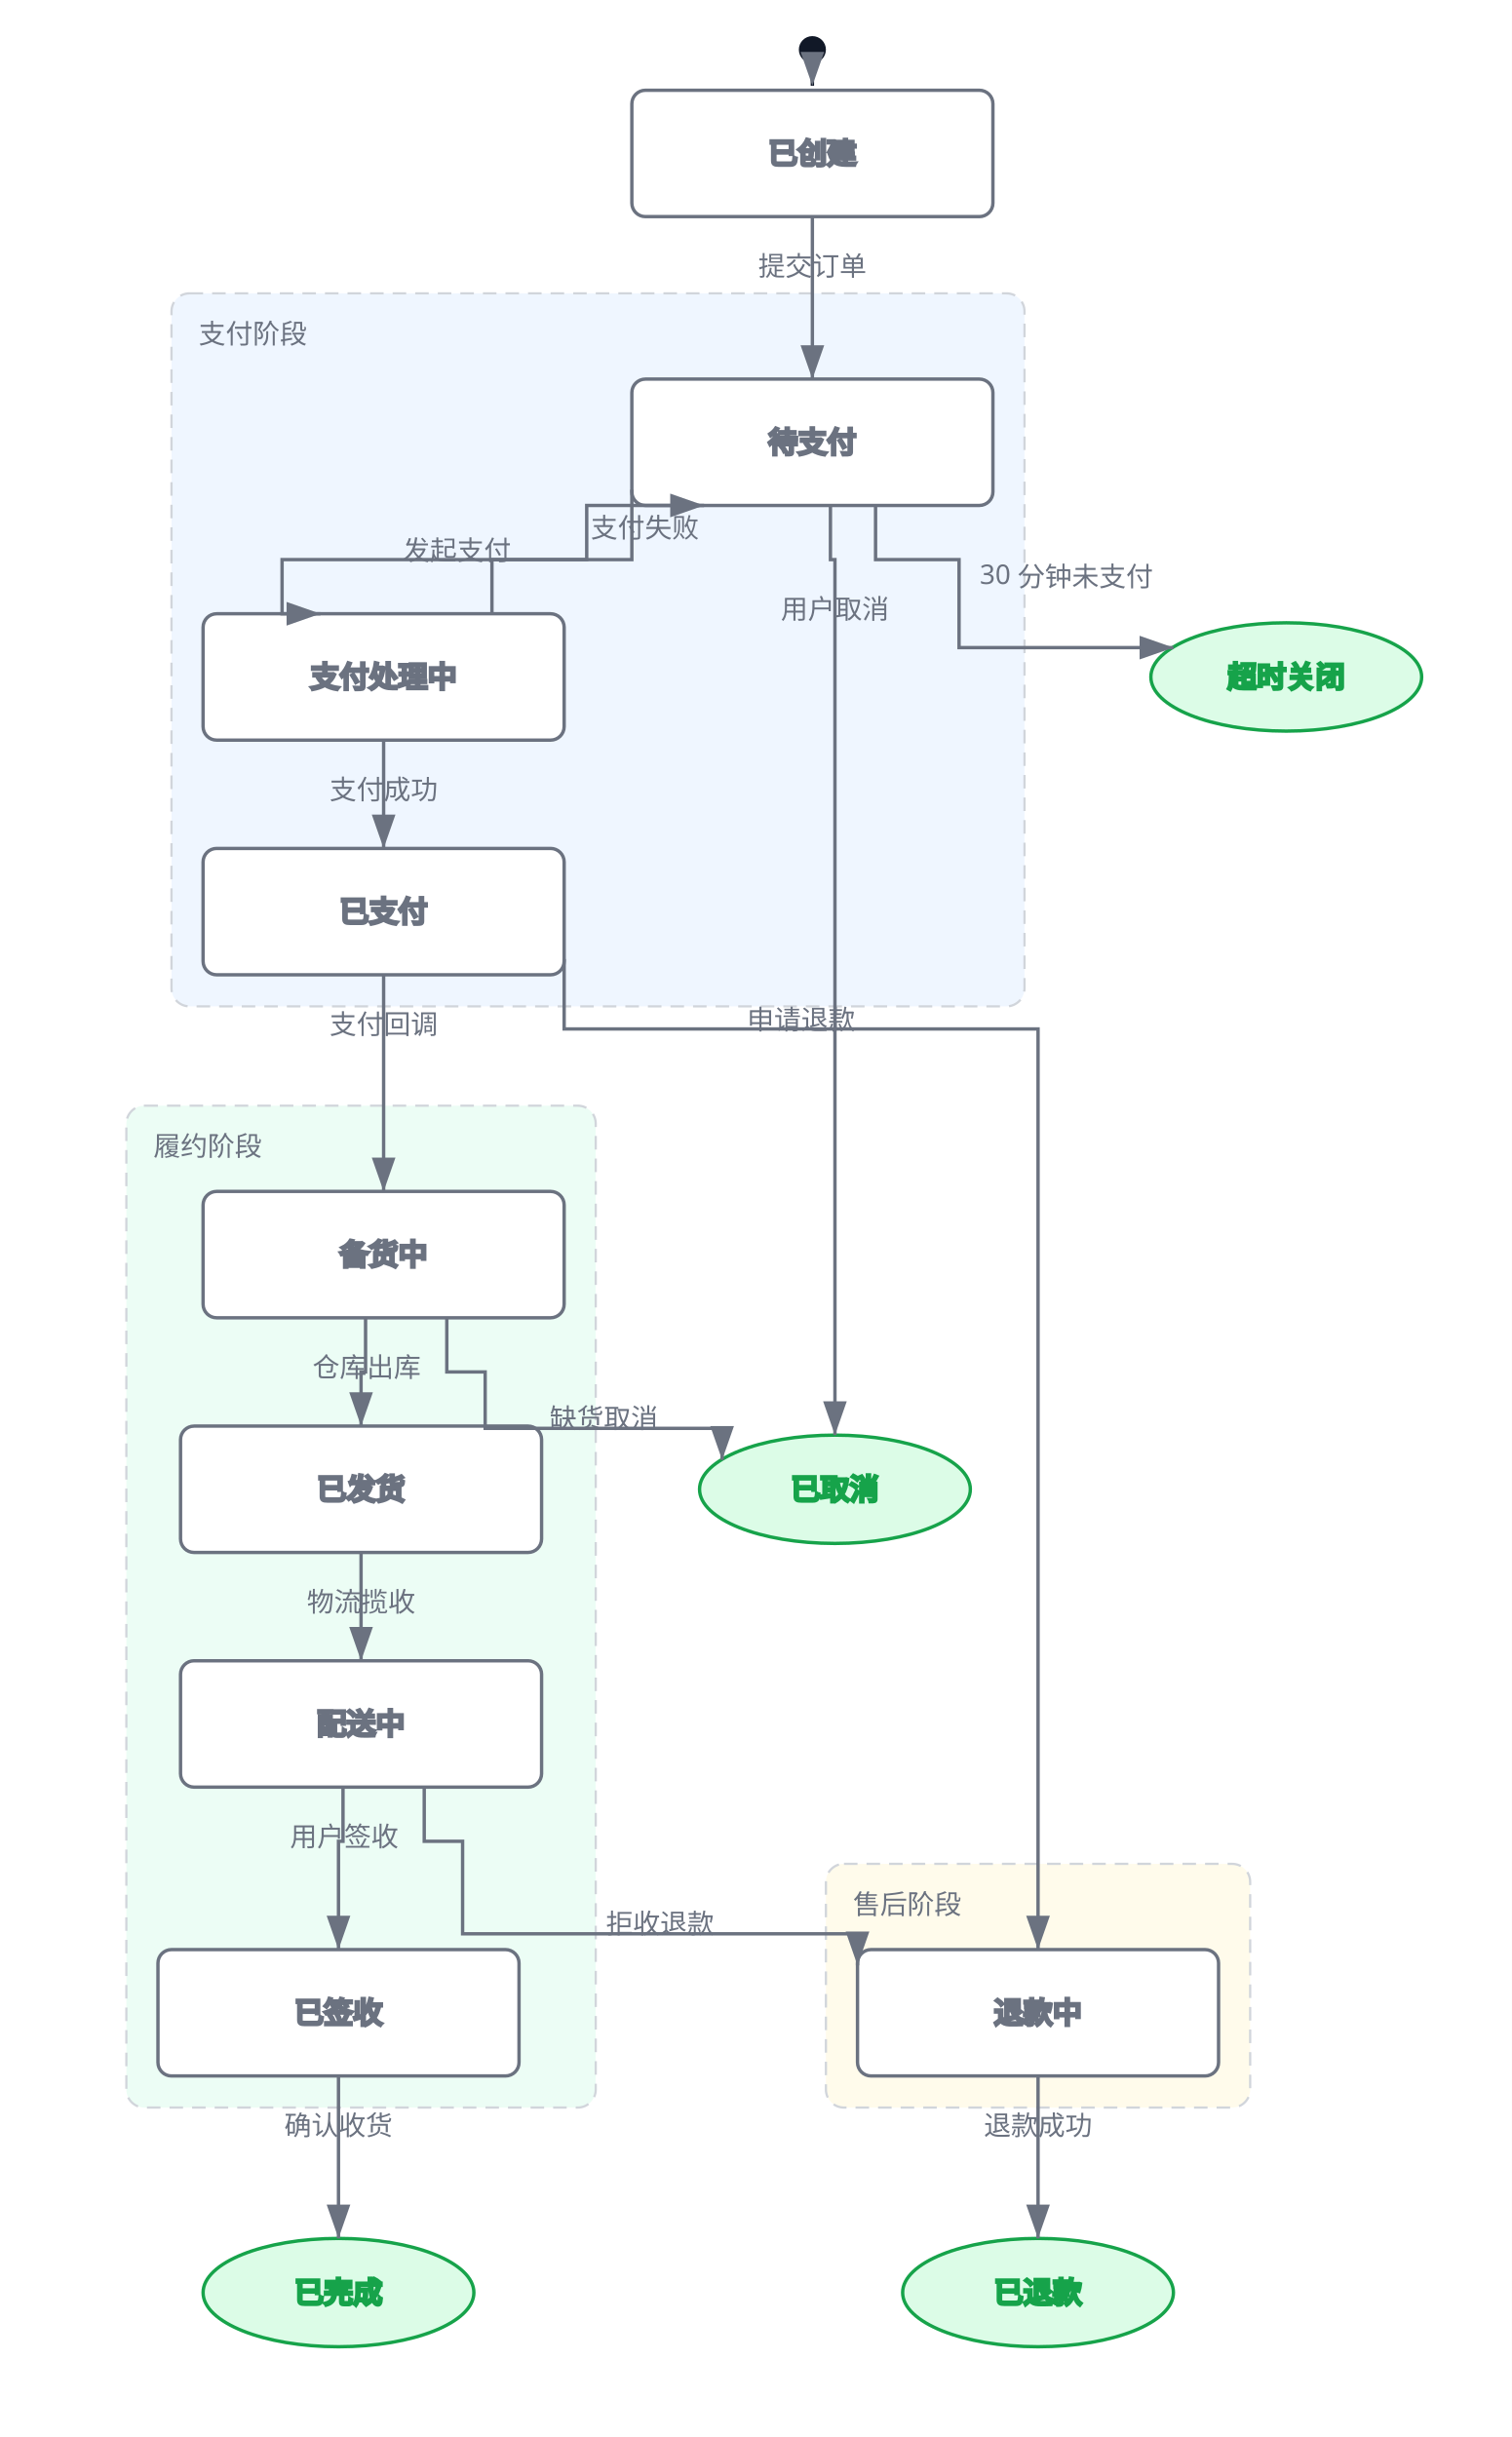
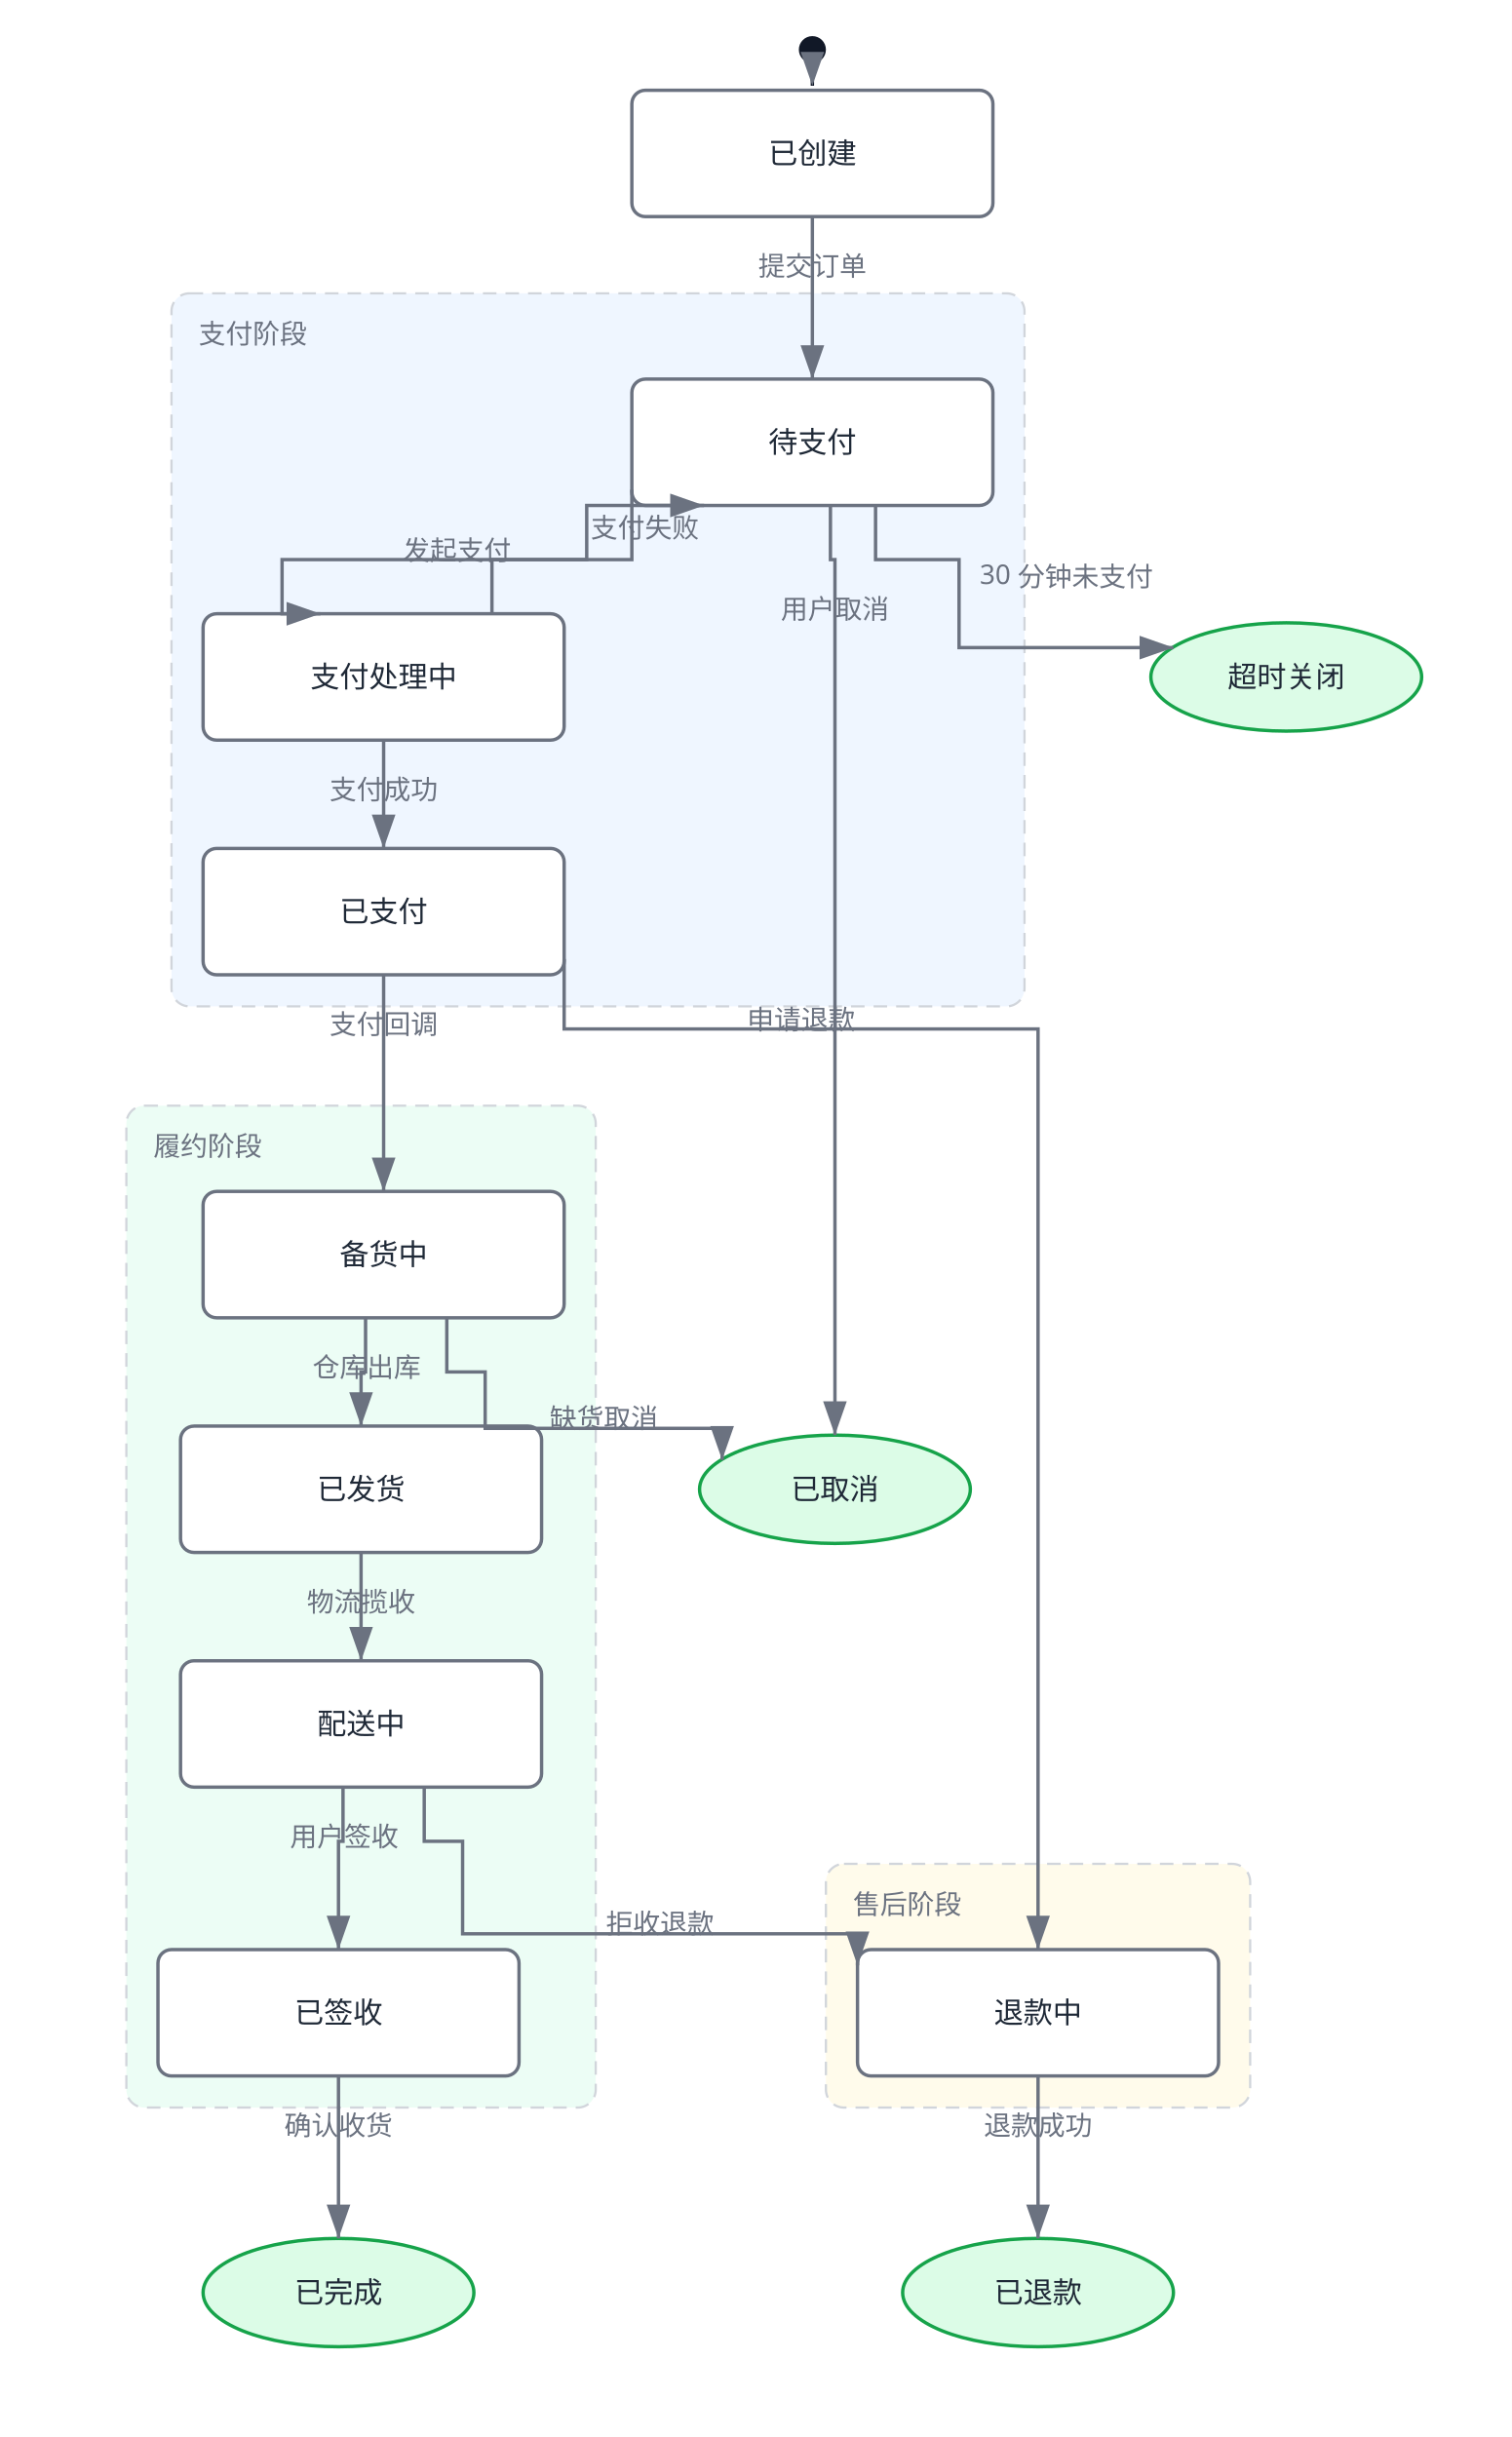
<svg xmlns="http://www.w3.org/2000/svg" width="670" height="1080" viewBox="0 0 670 1080">
  <defs>
    <marker id="arrowhead" markerWidth="10" markerHeight="7" refX="10" refY="3.5" orient="auto">
      <polygon points="0 0, 10 3.5, 0 7" fill="#6b7280" />
    </marker>
    <marker id="arrowhead-purple" markerWidth="10" markerHeight="7" refX="10" refY="3.5" orient="auto">
      <polygon points="0 0, 10 3.5, 0 7" fill="#7c3aed" />
    </marker>
  </defs>
  <style>.lgdl-anchors,.lgdl-edge-anchors{opacity:0;pointer-events:none;transition:opacity .12s ease}.lgdl-node:hover + .lgdl-anchors,.lgdl-class:hover + .lgdl-anchors,.lgdl-group:hover + .lgdl-anchors,.lgdl-lane:hover + .lgdl-anchors{opacity:1}.lgdl-edge:hover + .lgdl-edge-anchors,.lgdl-aggregate-edge:hover + .lgdl-edge-anchors{opacity:1}.lgdl-node.lgdl-hovered + .lgdl-anchors,.lgdl-class.lgdl-hovered + .lgdl-anchors,.lgdl-group.lgdl-hovered + .lgdl-anchors,.lgdl-lane.lgdl-hovered + .lgdl-anchors{opacity:1}.lgdl-edge.lgdl-hovered + .lgdl-edge-anchors,.lgdl-aggregate-edge.lgdl-hovered + .lgdl-edge-anchors{opacity:1}.lgdl-hovered{filter:drop-shadow(0 0 3px rgba(79,70,229,.65))}</style>
  <rect x="0" y="0" width="670" height="1080" fill="#ffffff" />
  <g class="lgdl-group" data-lgdl-loc="groups[0]">
    <rect x="76" y="130" width="378" height="316" rx="8" fill="#eff6ff" stroke="#d1d5db" stroke-dasharray="6 4" />
    <text x="88" y="148" font-family="'Segoe UI', 'PingFang SC', 'Microsoft YaHei', sans-serif" font-size="12" fill="#6b7280" text-anchor="start" dominant-baseline="middle">支付阶段</text>
  </g>
  <g class="lgdl-anchors">
    <circle cx="454.0" cy="288.0" r="3" fill="#64748b" />
    <circle cx="454.0" cy="338.6" r="3" fill="#64748b" />
    <circle cx="454.0" cy="397.1" r="3" fill="#64748b" />
    <circle cx="423.0" cy="446.0" r="3" fill="#64748b" />
    <circle cx="356.2" cy="446.0" r="3" fill="#64748b" />
    <circle cx="307.3" cy="446.0" r="3" fill="#64748b" />
    <circle cx="265.0" cy="446.0" r="3" fill="#64748b" />
    <circle cx="222.7" cy="446.0" r="3" fill="#64748b" />
    <circle cx="173.8" cy="446.0" r="3" fill="#64748b" />
    <circle cx="107.0" cy="446.0" r="3" fill="#64748b" />
    <circle cx="76.0" cy="397.1" r="3" fill="#64748b" />
    <circle cx="76.0" cy="338.6" r="3" fill="#64748b" />
    <circle cx="76.0" cy="288.0" r="3" fill="#64748b" />
    <circle cx="76.0" cy="237.4" r="3" fill="#64748b" />
    <circle cx="76.0" cy="178.9" r="3" fill="#64748b" />
    <circle cx="107.0" cy="130.0" r="3" fill="#64748b" />
    <circle cx="173.8" cy="130.0" r="3" fill="#64748b" />
    <circle cx="222.7" cy="130.0" r="3" fill="#64748b" />
    <circle cx="265.0" cy="130.0" r="3" fill="#64748b" />
    <circle cx="307.3" cy="130.0" r="3" fill="#64748b" />
    <circle cx="356.2" cy="130.0" r="3" fill="#64748b" />
    <circle cx="423.0" cy="130.0" r="3" fill="#64748b" />
    <circle cx="454.0" cy="178.9" r="3" fill="#64748b" />
    <circle cx="454.0" cy="237.4" r="3" fill="#64748b" />
  </g>
  <g class="lgdl-group" data-lgdl-loc="groups[1]">
    <rect x="56" y="490" width="208" height="444" rx="8" fill="#ecfdf5" stroke="#d1d5db" stroke-dasharray="6 4" />
    <text x="68" y="508" font-family="'Segoe UI', 'PingFang SC', 'Microsoft YaHei', sans-serif" font-size="12" fill="#6b7280" text-anchor="start" dominant-baseline="middle">履约阶段</text>
  </g>
  <g class="lgdl-anchors">
    <circle cx="264.0" cy="712.0" r="3" fill="#64748b" />
    <circle cx="264.0" cy="739.9" r="3" fill="#64748b" />
    <circle cx="264.0" cy="772.0" r="3" fill="#64748b" />
    <circle cx="264.0" cy="816.0" r="3" fill="#64748b" />
    <circle cx="264.0" cy="892.1" r="3" fill="#64748b" />
    <circle cx="219.5" cy="934.0" r="3" fill="#64748b" />
    <circle cx="160.0" cy="934.0" r="3" fill="#64748b" />
    <circle cx="100.5" cy="934.0" r="3" fill="#64748b" />
    <circle cx="56.0" cy="892.1" r="3" fill="#64748b" />
    <circle cx="56.0" cy="816.0" r="3" fill="#64748b" />
    <circle cx="56.0" cy="772.0" r="3" fill="#64748b" />
    <circle cx="56.0" cy="739.9" r="3" fill="#64748b" />
    <circle cx="56.0" cy="712.0" r="3" fill="#64748b" />
    <circle cx="56.0" cy="684.1" r="3" fill="#64748b" />
    <circle cx="56.0" cy="652.0" r="3" fill="#64748b" />
    <circle cx="56.0" cy="608.0" r="3" fill="#64748b" />
    <circle cx="56.0" cy="531.9" r="3" fill="#64748b" />
    <circle cx="100.5" cy="490.0" r="3" fill="#64748b" />
    <circle cx="160.0" cy="490.0" r="3" fill="#64748b" />
    <circle cx="219.5" cy="490.0" r="3" fill="#64748b" />
    <circle cx="264.0" cy="531.9" r="3" fill="#64748b" />
    <circle cx="264.0" cy="608.0" r="3" fill="#64748b" />
    <circle cx="264.0" cy="652.0" r="3" fill="#64748b" />
    <circle cx="264.0" cy="684.1" r="3" fill="#64748b" />
  </g>
  <g class="lgdl-group" data-lgdl-loc="groups[2]">
    <rect x="366" y="826" width="188" height="108" rx="8" fill="#fffbeb" stroke="#d1d5db" stroke-dasharray="6 4" />
    <text x="378" y="844" font-family="'Segoe UI', 'PingFang SC', 'Microsoft YaHei', sans-serif" font-size="12" fill="#6b7280" text-anchor="start" dominant-baseline="middle">售后阶段</text>
  </g>
  <g class="lgdl-anchors">
    <circle cx="554.0" cy="880.0" r="3" fill="#64748b" />
    <circle cx="554.0" cy="905.2" r="3" fill="#64748b" />
    <circle cx="550.8" cy="932.4" r="3" fill="#64748b" />
    <circle cx="514.0" cy="934.0" r="3" fill="#64748b" />
    <circle cx="491.2" cy="934.0" r="3" fill="#64748b" />
    <circle cx="474.5" cy="934.0" r="3" fill="#64748b" />
    <circle cx="460.0" cy="934.0" r="3" fill="#64748b" />
    <circle cx="445.5" cy="934.0" r="3" fill="#64748b" />
    <circle cx="428.8" cy="934.0" r="3" fill="#64748b" />
    <circle cx="406.0" cy="934.0" r="3" fill="#64748b" />
    <circle cx="369.2" cy="932.4" r="3" fill="#64748b" />
    <circle cx="366.0" cy="905.2" r="3" fill="#64748b" />
    <circle cx="366.0" cy="880.0" r="3" fill="#64748b" />
    <circle cx="366.0" cy="854.8" r="3" fill="#64748b" />
    <circle cx="369.2" cy="827.6" r="3" fill="#64748b" />
    <circle cx="406.0" cy="826.0" r="3" fill="#64748b" />
    <circle cx="428.8" cy="826.0" r="3" fill="#64748b" />
    <circle cx="445.5" cy="826.0" r="3" fill="#64748b" />
    <circle cx="460.0" cy="826.0" r="3" fill="#64748b" />
    <circle cx="474.5" cy="826.0" r="3" fill="#64748b" />
    <circle cx="491.2" cy="826.0" r="3" fill="#64748b" />
    <circle cx="514.0" cy="826.0" r="3" fill="#64748b" />
    <circle cx="550.8" cy="827.6" r="3" fill="#64748b" />
    <circle cx="554.0" cy="854.8" r="3" fill="#64748b" />
  </g>
  <g class="lgdl-initial" data-lgdl-loc="nodes[0]">
    <circle cx="360" cy="22" r="6" fill="#111827" />
    <line x1="360" y1="28" x2="360" y2="38" stroke="#111827" stroke-width="1.5" marker-end="url(#arrowhead)" />
  </g>
-   <g class="lgdl-node" data-lgdl-loc="nodes[0]" fill="#ffffff" stroke="#6b7280" stroke-width="1.5">
-     <rect x="280" y="40" width="160" height="56" rx="6" ry="6" />
+   <g class="lgdl-node" data-lgdl-loc="nodes[0]">
+     <rect x="280" y="40" width="160" height="56" rx="6" ry="6" fill="#ffffff" stroke="#6b7280" stroke-width="1.5" />
    <text x="360" y="68" font-family="'Segoe UI', 'PingFang SC', 'Microsoft YaHei', sans-serif" font-size="13" fill="#1f2937" text-anchor="middle" dominant-baseline="middle">已创建</text>
  </g>
  <g class="lgdl-anchors">
    <circle cx="440.0" cy="68.0" r="3" fill="#6b7280" />
    <circle cx="440.0" cy="89.4" r="3" fill="#6b7280" />
    <circle cx="408.5" cy="96.0" r="3" fill="#6b7280" />
    <circle cx="388.0" cy="96.0" r="3" fill="#6b7280" />
    <circle cx="376.2" cy="96.0" r="3" fill="#6b7280" />
    <circle cx="367.5" cy="96.0" r="3" fill="#6b7280" />
    <circle cx="360.0" cy="96.0" r="3" fill="#6b7280" />
    <circle cx="352.5" cy="96.0" r="3" fill="#6b7280" />
    <circle cx="343.8" cy="96.0" r="3" fill="#6b7280" />
    <circle cx="332.0" cy="96.0" r="3" fill="#6b7280" />
    <circle cx="311.5" cy="96.0" r="3" fill="#6b7280" />
    <circle cx="280.0" cy="89.4" r="3" fill="#6b7280" />
    <circle cx="280.0" cy="68.0" r="3" fill="#6b7280" />
    <circle cx="280.0" cy="46.6" r="3" fill="#6b7280" />
    <circle cx="311.5" cy="40.0" r="3" fill="#6b7280" />
    <circle cx="332.0" cy="40.0" r="3" fill="#6b7280" />
    <circle cx="343.8" cy="40.0" r="3" fill="#6b7280" />
    <circle cx="352.5" cy="40.0" r="3" fill="#6b7280" />
    <circle cx="360.0" cy="40.0" r="3" fill="#6b7280" />
    <circle cx="367.5" cy="40.0" r="3" fill="#6b7280" />
    <circle cx="376.2" cy="40.0" r="3" fill="#6b7280" />
    <circle cx="388.0" cy="40.0" r="3" fill="#6b7280" />
    <circle cx="408.5" cy="40.0" r="3" fill="#6b7280" />
    <circle cx="440.0" cy="46.6" r="3" fill="#6b7280" />
  </g>
-   <g class="lgdl-node" data-lgdl-loc="nodes[1]" fill="#ffffff" stroke="#6b7280" stroke-width="1.5">
-     <rect x="280" y="168" width="160" height="56" rx="6" ry="6" />
+   <g class="lgdl-node" data-lgdl-loc="nodes[1]">
+     <rect x="280" y="168" width="160" height="56" rx="6" ry="6" fill="#ffffff" stroke="#6b7280" stroke-width="1.5" />
    <text x="360" y="196" font-family="'Segoe UI', 'PingFang SC', 'Microsoft YaHei', sans-serif" font-size="13" fill="#1f2937" text-anchor="middle" dominant-baseline="middle">待支付</text>
  </g>
  <g class="lgdl-anchors">
    <circle cx="440.0" cy="196.0" r="3" fill="#6b7280" />
    <circle cx="440.0" cy="217.4" r="3" fill="#6b7280" />
    <circle cx="408.5" cy="224.0" r="3" fill="#6b7280" />
    <circle cx="388.0" cy="224.0" r="3" fill="#6b7280" />
    <circle cx="376.2" cy="224.0" r="3" fill="#6b7280" />
    <circle cx="367.5" cy="224.0" r="3" fill="#6b7280" />
    <circle cx="360.0" cy="224.0" r="3" fill="#6b7280" />
    <circle cx="352.5" cy="224.0" r="3" fill="#6b7280" />
    <circle cx="343.8" cy="224.0" r="3" fill="#6b7280" />
    <circle cx="332.0" cy="224.0" r="3" fill="#6b7280" />
    <circle cx="311.5" cy="224.0" r="3" fill="#6b7280" />
    <circle cx="280.0" cy="217.4" r="3" fill="#6b7280" />
    <circle cx="280.0" cy="196.0" r="3" fill="#6b7280" />
    <circle cx="280.0" cy="174.6" r="3" fill="#6b7280" />
    <circle cx="311.5" cy="168.0" r="3" fill="#6b7280" />
    <circle cx="332.0" cy="168.0" r="3" fill="#6b7280" />
    <circle cx="343.8" cy="168.0" r="3" fill="#6b7280" />
    <circle cx="352.5" cy="168.0" r="3" fill="#6b7280" />
    <circle cx="360.0" cy="168.0" r="3" fill="#6b7280" />
    <circle cx="367.5" cy="168.0" r="3" fill="#6b7280" />
    <circle cx="376.2" cy="168.0" r="3" fill="#6b7280" />
    <circle cx="388.0" cy="168.0" r="3" fill="#6b7280" />
    <circle cx="408.5" cy="168.0" r="3" fill="#6b7280" />
    <circle cx="440.0" cy="174.6" r="3" fill="#6b7280" />
  </g>
-   <g class="lgdl-node" data-lgdl-loc="nodes[2]" fill="#ffffff" stroke="#6b7280" stroke-width="1.5">
-     <rect x="90" y="272" width="160" height="56" rx="6" ry="6" />
+   <g class="lgdl-node" data-lgdl-loc="nodes[2]">
+     <rect x="90" y="272" width="160" height="56" rx="6" ry="6" fill="#ffffff" stroke="#6b7280" stroke-width="1.5" />
    <text x="170" y="300" font-family="'Segoe UI', 'PingFang SC', 'Microsoft YaHei', sans-serif" font-size="13" fill="#1f2937" text-anchor="middle" dominant-baseline="middle">支付处理中</text>
  </g>
  <g class="lgdl-anchors">
    <circle cx="250.0" cy="300.0" r="3" fill="#6b7280" />
    <circle cx="250.0" cy="321.4" r="3" fill="#6b7280" />
    <circle cx="218.5" cy="328.0" r="3" fill="#6b7280" />
    <circle cx="198.0" cy="328.0" r="3" fill="#6b7280" />
    <circle cx="186.2" cy="328.0" r="3" fill="#6b7280" />
    <circle cx="177.5" cy="328.0" r="3" fill="#6b7280" />
    <circle cx="170.0" cy="328.0" r="3" fill="#6b7280" />
    <circle cx="162.5" cy="328.0" r="3" fill="#6b7280" />
    <circle cx="153.8" cy="328.0" r="3" fill="#6b7280" />
    <circle cx="142.0" cy="328.0" r="3" fill="#6b7280" />
    <circle cx="121.5" cy="328.0" r="3" fill="#6b7280" />
    <circle cx="90.0" cy="321.4" r="3" fill="#6b7280" />
    <circle cx="90.0" cy="300.0" r="3" fill="#6b7280" />
    <circle cx="90.0" cy="278.6" r="3" fill="#6b7280" />
    <circle cx="121.5" cy="272.0" r="3" fill="#6b7280" />
    <circle cx="142.0" cy="272.0" r="3" fill="#6b7280" />
    <circle cx="153.8" cy="272.0" r="3" fill="#6b7280" />
    <circle cx="162.5" cy="272.0" r="3" fill="#6b7280" />
    <circle cx="170.0" cy="272.0" r="3" fill="#6b7280" />
    <circle cx="177.5" cy="272.0" r="3" fill="#6b7280" />
    <circle cx="186.2" cy="272.0" r="3" fill="#6b7280" />
    <circle cx="198.0" cy="272.0" r="3" fill="#6b7280" />
    <circle cx="218.5" cy="272.0" r="3" fill="#6b7280" />
    <circle cx="250.0" cy="278.6" r="3" fill="#6b7280" />
  </g>
-   <g class="lgdl-node" data-lgdl-loc="nodes[3]" fill="#ffffff" stroke="#6b7280" stroke-width="1.5">
-     <rect x="90" y="376" width="160" height="56" rx="6" ry="6" />
+   <g class="lgdl-node" data-lgdl-loc="nodes[3]">
+     <rect x="90" y="376" width="160" height="56" rx="6" ry="6" fill="#ffffff" stroke="#6b7280" stroke-width="1.5" />
    <text x="170" y="404" font-family="'Segoe UI', 'PingFang SC', 'Microsoft YaHei', sans-serif" font-size="13" fill="#1f2937" text-anchor="middle" dominant-baseline="middle">已支付</text>
  </g>
  <g class="lgdl-anchors">
    <circle cx="250.0" cy="404.0" r="3" fill="#6b7280" />
    <circle cx="250.0" cy="425.4" r="3" fill="#6b7280" />
    <circle cx="218.5" cy="432.0" r="3" fill="#6b7280" />
    <circle cx="198.0" cy="432.0" r="3" fill="#6b7280" />
    <circle cx="186.2" cy="432.0" r="3" fill="#6b7280" />
    <circle cx="177.5" cy="432.0" r="3" fill="#6b7280" />
    <circle cx="170.0" cy="432.0" r="3" fill="#6b7280" />
    <circle cx="162.5" cy="432.0" r="3" fill="#6b7280" />
    <circle cx="153.8" cy="432.0" r="3" fill="#6b7280" />
    <circle cx="142.0" cy="432.0" r="3" fill="#6b7280" />
    <circle cx="121.5" cy="432.0" r="3" fill="#6b7280" />
    <circle cx="90.0" cy="425.4" r="3" fill="#6b7280" />
    <circle cx="90.0" cy="404.0" r="3" fill="#6b7280" />
    <circle cx="90.0" cy="382.6" r="3" fill="#6b7280" />
    <circle cx="121.5" cy="376.0" r="3" fill="#6b7280" />
    <circle cx="142.0" cy="376.0" r="3" fill="#6b7280" />
    <circle cx="153.8" cy="376.0" r="3" fill="#6b7280" />
    <circle cx="162.5" cy="376.0" r="3" fill="#6b7280" />
    <circle cx="170.0" cy="376.0" r="3" fill="#6b7280" />
    <circle cx="177.5" cy="376.0" r="3" fill="#6b7280" />
    <circle cx="186.2" cy="376.0" r="3" fill="#6b7280" />
    <circle cx="198.0" cy="376.0" r="3" fill="#6b7280" />
    <circle cx="218.5" cy="376.0" r="3" fill="#6b7280" />
    <circle cx="250.0" cy="382.6" r="3" fill="#6b7280" />
  </g>
-   <g class="lgdl-node" data-lgdl-loc="nodes[4]" fill="#ffffff" stroke="#6b7280" stroke-width="1.5">
-     <rect x="90" y="528" width="160" height="56" rx="6" ry="6" />
+   <g class="lgdl-node" data-lgdl-loc="nodes[4]">
+     <rect x="90" y="528" width="160" height="56" rx="6" ry="6" fill="#ffffff" stroke="#6b7280" stroke-width="1.5" />
    <text x="170" y="556" font-family="'Segoe UI', 'PingFang SC', 'Microsoft YaHei', sans-serif" font-size="13" fill="#1f2937" text-anchor="middle" dominant-baseline="middle">备货中</text>
  </g>
  <g class="lgdl-anchors">
    <circle cx="250.0" cy="556.0" r="3" fill="#6b7280" />
    <circle cx="250.0" cy="577.4" r="3" fill="#6b7280" />
    <circle cx="218.5" cy="584.0" r="3" fill="#6b7280" />
    <circle cx="198.0" cy="584.0" r="3" fill="#6b7280" />
    <circle cx="186.2" cy="584.0" r="3" fill="#6b7280" />
    <circle cx="177.5" cy="584.0" r="3" fill="#6b7280" />
    <circle cx="170.0" cy="584.0" r="3" fill="#6b7280" />
    <circle cx="162.5" cy="584.0" r="3" fill="#6b7280" />
    <circle cx="153.8" cy="584.0" r="3" fill="#6b7280" />
    <circle cx="142.0" cy="584.0" r="3" fill="#6b7280" />
    <circle cx="121.5" cy="584.0" r="3" fill="#6b7280" />
    <circle cx="90.0" cy="577.4" r="3" fill="#6b7280" />
    <circle cx="90.0" cy="556.0" r="3" fill="#6b7280" />
    <circle cx="90.0" cy="534.6" r="3" fill="#6b7280" />
    <circle cx="121.5" cy="528.0" r="3" fill="#6b7280" />
    <circle cx="142.0" cy="528.0" r="3" fill="#6b7280" />
    <circle cx="153.8" cy="528.0" r="3" fill="#6b7280" />
    <circle cx="162.5" cy="528.0" r="3" fill="#6b7280" />
    <circle cx="170.0" cy="528.0" r="3" fill="#6b7280" />
    <circle cx="177.5" cy="528.0" r="3" fill="#6b7280" />
    <circle cx="186.2" cy="528.0" r="3" fill="#6b7280" />
    <circle cx="198.0" cy="528.0" r="3" fill="#6b7280" />
    <circle cx="218.5" cy="528.0" r="3" fill="#6b7280" />
    <circle cx="250.0" cy="534.6" r="3" fill="#6b7280" />
  </g>
-   <g class="lgdl-node" data-lgdl-loc="nodes[5]" fill="#ffffff" stroke="#6b7280" stroke-width="1.5">
-     <rect x="80" y="632" width="160" height="56" rx="6" ry="6" />
+   <g class="lgdl-node" data-lgdl-loc="nodes[5]">
+     <rect x="80" y="632" width="160" height="56" rx="6" ry="6" fill="#ffffff" stroke="#6b7280" stroke-width="1.5" />
    <text x="160" y="660" font-family="'Segoe UI', 'PingFang SC', 'Microsoft YaHei', sans-serif" font-size="13" fill="#1f2937" text-anchor="middle" dominant-baseline="middle">已发货</text>
  </g>
  <g class="lgdl-anchors">
    <circle cx="240.0" cy="660.0" r="3" fill="#6b7280" />
    <circle cx="240.0" cy="681.4" r="3" fill="#6b7280" />
    <circle cx="208.5" cy="688.0" r="3" fill="#6b7280" />
    <circle cx="188.0" cy="688.0" r="3" fill="#6b7280" />
    <circle cx="176.2" cy="688.0" r="3" fill="#6b7280" />
    <circle cx="167.5" cy="688.0" r="3" fill="#6b7280" />
    <circle cx="160.0" cy="688.0" r="3" fill="#6b7280" />
    <circle cx="152.5" cy="688.0" r="3" fill="#6b7280" />
    <circle cx="143.8" cy="688.0" r="3" fill="#6b7280" />
    <circle cx="132.0" cy="688.0" r="3" fill="#6b7280" />
    <circle cx="111.5" cy="688.0" r="3" fill="#6b7280" />
    <circle cx="80.0" cy="681.4" r="3" fill="#6b7280" />
    <circle cx="80.0" cy="660.0" r="3" fill="#6b7280" />
    <circle cx="80.0" cy="638.6" r="3" fill="#6b7280" />
    <circle cx="111.5" cy="632.0" r="3" fill="#6b7280" />
    <circle cx="132.0" cy="632.0" r="3" fill="#6b7280" />
    <circle cx="143.8" cy="632.0" r="3" fill="#6b7280" />
    <circle cx="152.5" cy="632.0" r="3" fill="#6b7280" />
    <circle cx="160.0" cy="632.0" r="3" fill="#6b7280" />
    <circle cx="167.5" cy="632.0" r="3" fill="#6b7280" />
    <circle cx="176.2" cy="632.0" r="3" fill="#6b7280" />
    <circle cx="188.0" cy="632.0" r="3" fill="#6b7280" />
    <circle cx="208.5" cy="632.0" r="3" fill="#6b7280" />
    <circle cx="240.0" cy="638.6" r="3" fill="#6b7280" />
  </g>
-   <g class="lgdl-node" data-lgdl-loc="nodes[6]" fill="#ffffff" stroke="#6b7280" stroke-width="1.5">
-     <rect x="80" y="736" width="160" height="56" rx="6" ry="6" />
+   <g class="lgdl-node" data-lgdl-loc="nodes[6]">
+     <rect x="80" y="736" width="160" height="56" rx="6" ry="6" fill="#ffffff" stroke="#6b7280" stroke-width="1.5" />
    <text x="160" y="764" font-family="'Segoe UI', 'PingFang SC', 'Microsoft YaHei', sans-serif" font-size="13" fill="#1f2937" text-anchor="middle" dominant-baseline="middle">配送中</text>
  </g>
  <g class="lgdl-anchors">
    <circle cx="240.0" cy="764.0" r="3" fill="#6b7280" />
    <circle cx="240.0" cy="785.4" r="3" fill="#6b7280" />
    <circle cx="208.5" cy="792.0" r="3" fill="#6b7280" />
    <circle cx="188.0" cy="792.0" r="3" fill="#6b7280" />
    <circle cx="176.2" cy="792.0" r="3" fill="#6b7280" />
    <circle cx="167.5" cy="792.0" r="3" fill="#6b7280" />
    <circle cx="160.0" cy="792.0" r="3" fill="#6b7280" />
    <circle cx="152.5" cy="792.0" r="3" fill="#6b7280" />
    <circle cx="143.8" cy="792.0" r="3" fill="#6b7280" />
    <circle cx="132.0" cy="792.0" r="3" fill="#6b7280" />
    <circle cx="111.5" cy="792.0" r="3" fill="#6b7280" />
    <circle cx="80.0" cy="785.4" r="3" fill="#6b7280" />
    <circle cx="80.0" cy="764.0" r="3" fill="#6b7280" />
    <circle cx="80.0" cy="742.6" r="3" fill="#6b7280" />
    <circle cx="111.5" cy="736.0" r="3" fill="#6b7280" />
    <circle cx="132.0" cy="736.0" r="3" fill="#6b7280" />
    <circle cx="143.8" cy="736.0" r="3" fill="#6b7280" />
    <circle cx="152.5" cy="736.0" r="3" fill="#6b7280" />
    <circle cx="160.0" cy="736.0" r="3" fill="#6b7280" />
    <circle cx="167.5" cy="736.0" r="3" fill="#6b7280" />
    <circle cx="176.2" cy="736.0" r="3" fill="#6b7280" />
    <circle cx="188.0" cy="736.0" r="3" fill="#6b7280" />
    <circle cx="208.5" cy="736.0" r="3" fill="#6b7280" />
    <circle cx="240.0" cy="742.6" r="3" fill="#6b7280" />
  </g>
-   <g class="lgdl-node" data-lgdl-loc="nodes[7]" fill="#ffffff" stroke="#6b7280" stroke-width="1.5">
-     <rect x="70" y="864" width="160" height="56" rx="6" ry="6" />
+   <g class="lgdl-node" data-lgdl-loc="nodes[7]">
+     <rect x="70" y="864" width="160" height="56" rx="6" ry="6" fill="#ffffff" stroke="#6b7280" stroke-width="1.5" />
    <text x="150" y="892" font-family="'Segoe UI', 'PingFang SC', 'Microsoft YaHei', sans-serif" font-size="13" fill="#1f2937" text-anchor="middle" dominant-baseline="middle">已签收</text>
  </g>
  <g class="lgdl-anchors">
    <circle cx="230.0" cy="892.0" r="3" fill="#6b7280" />
    <circle cx="230.0" cy="913.4" r="3" fill="#6b7280" />
    <circle cx="198.5" cy="920.0" r="3" fill="#6b7280" />
    <circle cx="178.0" cy="920.0" r="3" fill="#6b7280" />
    <circle cx="166.2" cy="920.0" r="3" fill="#6b7280" />
    <circle cx="157.5" cy="920.0" r="3" fill="#6b7280" />
    <circle cx="150.0" cy="920.0" r="3" fill="#6b7280" />
    <circle cx="142.5" cy="920.0" r="3" fill="#6b7280" />
    <circle cx="133.8" cy="920.0" r="3" fill="#6b7280" />
    <circle cx="122.0" cy="920.0" r="3" fill="#6b7280" />
    <circle cx="101.5" cy="920.0" r="3" fill="#6b7280" />
    <circle cx="70.0" cy="913.4" r="3" fill="#6b7280" />
    <circle cx="70.0" cy="892.0" r="3" fill="#6b7280" />
    <circle cx="70.0" cy="870.6" r="3" fill="#6b7280" />
    <circle cx="101.5" cy="864.0" r="3" fill="#6b7280" />
    <circle cx="122.0" cy="864.0" r="3" fill="#6b7280" />
    <circle cx="133.8" cy="864.0" r="3" fill="#6b7280" />
    <circle cx="142.5" cy="864.0" r="3" fill="#6b7280" />
    <circle cx="150.0" cy="864.0" r="3" fill="#6b7280" />
    <circle cx="157.5" cy="864.0" r="3" fill="#6b7280" />
    <circle cx="166.2" cy="864.0" r="3" fill="#6b7280" />
    <circle cx="178.0" cy="864.0" r="3" fill="#6b7280" />
    <circle cx="198.5" cy="864.0" r="3" fill="#6b7280" />
    <circle cx="230.0" cy="870.6" r="3" fill="#6b7280" />
  </g>
-   <g class="lgdl-node" data-lgdl-loc="nodes[8]" fill="#dcfce7" stroke="#16a34a" stroke-width="1.5">
-     <rect x="90" y="992" width="120" height="48" rx="60" ry="60" />
+   <g class="lgdl-node" data-lgdl-loc="nodes[8]">
+     <rect x="90" y="992" width="120" height="48" rx="60" ry="60" fill="#dcfce7" stroke="#16a34a" stroke-width="1.5" />
    <text x="150" y="1016" font-family="'Segoe UI', 'PingFang SC', 'Microsoft YaHei', sans-serif" font-size="13" fill="#1f2937" text-anchor="middle" dominant-baseline="middle">已完成</text>
  </g>
  <g class="lgdl-anchors">
    <circle cx="210.0" cy="1016.0" r="3" fill="#16a34a" />
    <circle cx="199.8" cy="1029.4" r="3" fill="#16a34a" />
    <circle cx="184.2" cy="1035.7" r="3" fill="#16a34a" />
    <circle cx="172.3" cy="1038.3" r="3" fill="#16a34a" />
    <circle cx="163.5" cy="1039.4" r="3" fill="#16a34a" />
    <circle cx="156.4" cy="1039.9" r="3" fill="#16a34a" />
    <circle cx="150.0" cy="1040.0" r="3" fill="#16a34a" />
    <circle cx="143.6" cy="1039.9" r="3" fill="#16a34a" />
    <circle cx="136.5" cy="1039.4" r="3" fill="#16a34a" />
    <circle cx="127.7" cy="1038.3" r="3" fill="#16a34a" />
    <circle cx="115.8" cy="1035.7" r="3" fill="#16a34a" />
    <circle cx="100.2" cy="1029.4" r="3" fill="#16a34a" />
    <circle cx="90.0" cy="1016.0" r="3" fill="#16a34a" />
    <circle cx="100.2" cy="1002.6" r="3" fill="#16a34a" />
    <circle cx="115.8" cy="996.3" r="3" fill="#16a34a" />
    <circle cx="127.7" cy="993.7" r="3" fill="#16a34a" />
    <circle cx="136.5" cy="992.6" r="3" fill="#16a34a" />
    <circle cx="143.6" cy="992.1" r="3" fill="#16a34a" />
    <circle cx="150.0" cy="992.0" r="3" fill="#16a34a" />
    <circle cx="156.4" cy="992.1" r="3" fill="#16a34a" />
    <circle cx="163.5" cy="992.6" r="3" fill="#16a34a" />
    <circle cx="172.3" cy="993.7" r="3" fill="#16a34a" />
    <circle cx="184.2" cy="996.3" r="3" fill="#16a34a" />
    <circle cx="199.8" cy="1002.6" r="3" fill="#16a34a" />
  </g>
-   <g class="lgdl-node" data-lgdl-loc="nodes[9]" fill="#dcfce7" stroke="#16a34a" stroke-width="1.5">
-     <rect x="510" y="276" width="120" height="48" rx="60" ry="60" />
+   <g class="lgdl-node" data-lgdl-loc="nodes[9]">
+     <rect x="510" y="276" width="120" height="48" rx="60" ry="60" fill="#dcfce7" stroke="#16a34a" stroke-width="1.5" />
    <text x="570" y="300" font-family="'Segoe UI', 'PingFang SC', 'Microsoft YaHei', sans-serif" font-size="13" fill="#1f2937" text-anchor="middle" dominant-baseline="middle">超时关闭</text>
  </g>
  <g class="lgdl-anchors">
    <circle cx="630.0" cy="300.0" r="3" fill="#16a34a" />
    <circle cx="619.8" cy="313.4" r="3" fill="#16a34a" />
    <circle cx="604.2" cy="319.7" r="3" fill="#16a34a" />
    <circle cx="592.3" cy="322.3" r="3" fill="#16a34a" />
    <circle cx="583.5" cy="323.4" r="3" fill="#16a34a" />
    <circle cx="576.4" cy="323.9" r="3" fill="#16a34a" />
    <circle cx="570.0" cy="324.0" r="3" fill="#16a34a" />
    <circle cx="563.6" cy="323.9" r="3" fill="#16a34a" />
    <circle cx="556.5" cy="323.4" r="3" fill="#16a34a" />
    <circle cx="547.7" cy="322.3" r="3" fill="#16a34a" />
    <circle cx="535.8" cy="319.7" r="3" fill="#16a34a" />
    <circle cx="520.2" cy="313.4" r="3" fill="#16a34a" />
    <circle cx="510.0" cy="300.0" r="3" fill="#16a34a" />
    <circle cx="520.2" cy="286.6" r="3" fill="#16a34a" />
    <circle cx="535.8" cy="280.3" r="3" fill="#16a34a" />
    <circle cx="547.7" cy="277.7" r="3" fill="#16a34a" />
    <circle cx="556.5" cy="276.6" r="3" fill="#16a34a" />
    <circle cx="563.6" cy="276.1" r="3" fill="#16a34a" />
    <circle cx="570.0" cy="276.0" r="3" fill="#16a34a" />
    <circle cx="576.4" cy="276.1" r="3" fill="#16a34a" />
    <circle cx="583.5" cy="276.6" r="3" fill="#16a34a" />
    <circle cx="592.3" cy="277.7" r="3" fill="#16a34a" />
    <circle cx="604.2" cy="280.3" r="3" fill="#16a34a" />
    <circle cx="619.8" cy="286.6" r="3" fill="#16a34a" />
  </g>
-   <g class="lgdl-node" data-lgdl-loc="nodes[10]" fill="#dcfce7" stroke="#16a34a" stroke-width="1.5">
-     <rect x="310" y="636" width="120" height="48" rx="60" ry="60" />
+   <g class="lgdl-node" data-lgdl-loc="nodes[10]">
+     <rect x="310" y="636" width="120" height="48" rx="60" ry="60" fill="#dcfce7" stroke="#16a34a" stroke-width="1.5" />
    <text x="370" y="660" font-family="'Segoe UI', 'PingFang SC', 'Microsoft YaHei', sans-serif" font-size="13" fill="#1f2937" text-anchor="middle" dominant-baseline="middle">已取消</text>
  </g>
  <g class="lgdl-anchors">
    <circle cx="430.0" cy="660.0" r="3" fill="#16a34a" />
    <circle cx="419.8" cy="673.4" r="3" fill="#16a34a" />
    <circle cx="404.2" cy="679.7" r="3" fill="#16a34a" />
    <circle cx="392.3" cy="682.3" r="3" fill="#16a34a" />
    <circle cx="383.5" cy="683.4" r="3" fill="#16a34a" />
    <circle cx="376.4" cy="683.9" r="3" fill="#16a34a" />
    <circle cx="370.0" cy="684.0" r="3" fill="#16a34a" />
    <circle cx="363.6" cy="683.9" r="3" fill="#16a34a" />
    <circle cx="356.5" cy="683.4" r="3" fill="#16a34a" />
    <circle cx="347.7" cy="682.3" r="3" fill="#16a34a" />
    <circle cx="335.8" cy="679.7" r="3" fill="#16a34a" />
    <circle cx="320.2" cy="673.4" r="3" fill="#16a34a" />
    <circle cx="310.0" cy="660.0" r="3" fill="#16a34a" />
    <circle cx="320.2" cy="646.6" r="3" fill="#16a34a" />
    <circle cx="335.8" cy="640.3" r="3" fill="#16a34a" />
    <circle cx="347.7" cy="637.7" r="3" fill="#16a34a" />
    <circle cx="356.5" cy="636.6" r="3" fill="#16a34a" />
    <circle cx="363.6" cy="636.1" r="3" fill="#16a34a" />
    <circle cx="370.0" cy="636.0" r="3" fill="#16a34a" />
    <circle cx="376.4" cy="636.1" r="3" fill="#16a34a" />
    <circle cx="383.5" cy="636.6" r="3" fill="#16a34a" />
    <circle cx="392.3" cy="637.7" r="3" fill="#16a34a" />
    <circle cx="404.2" cy="640.3" r="3" fill="#16a34a" />
    <circle cx="419.8" cy="646.6" r="3" fill="#16a34a" />
  </g>
-   <g class="lgdl-node" data-lgdl-loc="nodes[11]" fill="#ffffff" stroke="#6b7280" stroke-width="1.5">
-     <rect x="380" y="864" width="160" height="56" rx="6" ry="6" />
+   <g class="lgdl-node" data-lgdl-loc="nodes[11]">
+     <rect x="380" y="864" width="160" height="56" rx="6" ry="6" fill="#ffffff" stroke="#6b7280" stroke-width="1.5" />
    <text x="460" y="892" font-family="'Segoe UI', 'PingFang SC', 'Microsoft YaHei', sans-serif" font-size="13" fill="#1f2937" text-anchor="middle" dominant-baseline="middle">退款中</text>
  </g>
  <g class="lgdl-anchors">
    <circle cx="540.0" cy="892.0" r="3" fill="#6b7280" />
    <circle cx="540.0" cy="913.4" r="3" fill="#6b7280" />
    <circle cx="508.5" cy="920.0" r="3" fill="#6b7280" />
    <circle cx="488.0" cy="920.0" r="3" fill="#6b7280" />
    <circle cx="476.2" cy="920.0" r="3" fill="#6b7280" />
    <circle cx="467.5" cy="920.0" r="3" fill="#6b7280" />
    <circle cx="460.0" cy="920.0" r="3" fill="#6b7280" />
    <circle cx="452.5" cy="920.0" r="3" fill="#6b7280" />
    <circle cx="443.8" cy="920.0" r="3" fill="#6b7280" />
    <circle cx="432.0" cy="920.0" r="3" fill="#6b7280" />
    <circle cx="411.5" cy="920.0" r="3" fill="#6b7280" />
    <circle cx="380.0" cy="913.4" r="3" fill="#6b7280" />
    <circle cx="380.0" cy="892.0" r="3" fill="#6b7280" />
    <circle cx="380.0" cy="870.6" r="3" fill="#6b7280" />
    <circle cx="411.5" cy="864.0" r="3" fill="#6b7280" />
    <circle cx="432.0" cy="864.0" r="3" fill="#6b7280" />
    <circle cx="443.8" cy="864.0" r="3" fill="#6b7280" />
    <circle cx="452.5" cy="864.0" r="3" fill="#6b7280" />
    <circle cx="460.0" cy="864.0" r="3" fill="#6b7280" />
    <circle cx="467.5" cy="864.0" r="3" fill="#6b7280" />
    <circle cx="476.2" cy="864.0" r="3" fill="#6b7280" />
    <circle cx="488.0" cy="864.0" r="3" fill="#6b7280" />
    <circle cx="508.5" cy="864.0" r="3" fill="#6b7280" />
    <circle cx="540.0" cy="870.6" r="3" fill="#6b7280" />
  </g>
-   <g class="lgdl-node" data-lgdl-loc="nodes[12]" fill="#dcfce7" stroke="#16a34a" stroke-width="1.5">
-     <rect x="400" y="992" width="120" height="48" rx="60" ry="60" />
+   <g class="lgdl-node" data-lgdl-loc="nodes[12]">
+     <rect x="400" y="992" width="120" height="48" rx="60" ry="60" fill="#dcfce7" stroke="#16a34a" stroke-width="1.5" />
    <text x="460" y="1016" font-family="'Segoe UI', 'PingFang SC', 'Microsoft YaHei', sans-serif" font-size="13" fill="#1f2937" text-anchor="middle" dominant-baseline="middle">已退款</text>
  </g>
  <g class="lgdl-anchors">
    <circle cx="520.0" cy="1016.0" r="3" fill="#16a34a" />
    <circle cx="509.8" cy="1029.4" r="3" fill="#16a34a" />
    <circle cx="494.2" cy="1035.7" r="3" fill="#16a34a" />
    <circle cx="482.3" cy="1038.3" r="3" fill="#16a34a" />
    <circle cx="473.5" cy="1039.4" r="3" fill="#16a34a" />
    <circle cx="466.4" cy="1039.9" r="3" fill="#16a34a" />
    <circle cx="460.0" cy="1040.0" r="3" fill="#16a34a" />
    <circle cx="453.6" cy="1039.9" r="3" fill="#16a34a" />
    <circle cx="446.5" cy="1039.4" r="3" fill="#16a34a" />
    <circle cx="437.7" cy="1038.3" r="3" fill="#16a34a" />
    <circle cx="425.8" cy="1035.7" r="3" fill="#16a34a" />
    <circle cx="410.2" cy="1029.4" r="3" fill="#16a34a" />
    <circle cx="400.0" cy="1016.0" r="3" fill="#16a34a" />
    <circle cx="410.2" cy="1002.6" r="3" fill="#16a34a" />
    <circle cx="425.8" cy="996.3" r="3" fill="#16a34a" />
    <circle cx="437.7" cy="993.7" r="3" fill="#16a34a" />
    <circle cx="446.5" cy="992.6" r="3" fill="#16a34a" />
    <circle cx="453.6" cy="992.1" r="3" fill="#16a34a" />
    <circle cx="460.0" cy="992.0" r="3" fill="#16a34a" />
    <circle cx="466.4" cy="992.1" r="3" fill="#16a34a" />
    <circle cx="473.5" cy="992.6" r="3" fill="#16a34a" />
    <circle cx="482.3" cy="993.7" r="3" fill="#16a34a" />
    <circle cx="494.2" cy="996.3" r="3" fill="#16a34a" />
    <circle cx="509.8" cy="1002.6" r="3" fill="#16a34a" />
  </g>
  <g class="lgdl-edge" data-lgdl-loc="edges[0]">
    <path d="M 360,96 L 360,120 L 360,144 L 360,168" fill="none" stroke="#6b7280" stroke-width="1.5" marker-end="url(#arrowhead)" />
    <text x="360" y="118" font-family="'Segoe UI', 'PingFang SC', 'Microsoft YaHei', sans-serif" font-size="12" fill="#6b7280" text-anchor="middle" dominant-baseline="middle">提交订单</text>
  </g>
  <g class="lgdl-edge-anchors">
    <circle cx="360.0" cy="96.0" r="3.5" fill="#6b7280" />
    <circle cx="360.0" cy="168.0" r="3.5" fill="#6b7280" />
  </g>
  <g class="lgdl-edge" data-lgdl-loc="edges[1]">
    <path d="M 280,217 L 280,248 L 125,248 L 125,272 L 142,272" fill="none" stroke="#6b7280" stroke-width="1.5" marker-end="url(#arrowhead)" />
    <text x="202.5" y="244" font-family="'Segoe UI', 'PingFang SC', 'Microsoft YaHei', sans-serif" font-size="12" fill="#6b7280" text-anchor="middle" dominant-baseline="middle">发起支付</text>
  </g>
  <g class="lgdl-edge-anchors">
    <circle cx="280.0" cy="217.4" r="3.5" fill="#6b7280" />
    <circle cx="142.0" cy="272.0" r="3.5" fill="#6b7280" />
  </g>
  <g class="lgdl-edge" data-lgdl-loc="edges[2]">
    <path d="M 170,328 L 170,352 L 170,376" fill="none" stroke="#6b7280" stroke-width="1.5" marker-end="url(#arrowhead)" />
    <text x="170" y="350" font-family="'Segoe UI', 'PingFang SC', 'Microsoft YaHei', sans-serif" font-size="12" fill="#6b7280" text-anchor="middle" dominant-baseline="middle">支付成功</text>
  </g>
  <g class="lgdl-edge-anchors">
    <circle cx="170.0" cy="328.0" r="3.5" fill="#6b7280" />
    <circle cx="170.0" cy="376.0" r="3.5" fill="#6b7280" />
  </g>
  <g class="lgdl-edge" data-lgdl-loc="edges[3]">
    <path d="M 218,272 L 218,248 L 260,248 L 260,224 L 312,224" fill="none" stroke="#6b7280" stroke-width="1.5" marker-end="url(#arrowhead)" />
    <text x="285.751" y="234" font-family="'Segoe UI', 'PingFang SC', 'Microsoft YaHei', sans-serif" font-size="12" fill="#6b7280" text-anchor="middle" dominant-baseline="middle">支付失败</text>
  </g>
  <g class="lgdl-edge-anchors">
    <circle cx="218.5" cy="272.0" r="3.5" fill="#6b7280" />
    <circle cx="311.5" cy="224.0" r="3.5" fill="#6b7280" />
  </g>
  <g class="lgdl-edge" data-lgdl-loc="edges[4]">
    <path d="M 388,224 L 388,248 L 425,248 L 425,287 L 520,287" fill="none" stroke="#6b7280" stroke-width="1.5" marker-end="url(#arrowhead)" />
    <text x="472.575" y="254.643" font-family="'Segoe UI', 'PingFang SC', 'Microsoft YaHei', sans-serif" font-size="12" fill="#6b7280" text-anchor="middle" dominant-baseline="middle">30 分钟未支付</text>
  </g>
  <g class="lgdl-edge-anchors">
    <circle cx="388.0" cy="224.0" r="3.5" fill="#6b7280" />
    <circle cx="520.2" cy="286.6" r="3.5" fill="#6b7280" />
  </g>
  <g class="lgdl-edge" data-lgdl-loc="edges[5]">
    <path d="M 368,224 L 368,248 L 370,248 L 370,300 L 370,352 L 370,404 L 370,456 L 370,480 L 370,504 L 370,556 L 370,608 L 370,636" fill="none" stroke="#6b7280" stroke-width="1.5" marker-end="url(#arrowhead)" />
    <text x="370" y="270" font-family="'Segoe UI', 'PingFang SC', 'Microsoft YaHei', sans-serif" font-size="12" fill="#6b7280" text-anchor="middle" dominant-baseline="middle">用户取消</text>
  </g>
  <g class="lgdl-edge-anchors">
    <circle cx="367.5" cy="224.0" r="3.5" fill="#6b7280" />
    <circle cx="370.0" cy="636.0" r="3.5" fill="#6b7280" />
  </g>
  <g class="lgdl-edge" data-lgdl-loc="edges[6]">
    <path d="M 170,432 L 170,456 L 170,480 L 170,504 L 170,528" fill="none" stroke="#6b7280" stroke-width="1.5" marker-end="url(#arrowhead)" />
    <text x="170" y="454" font-family="'Segoe UI', 'PingFang SC', 'Microsoft YaHei', sans-serif" font-size="12" fill="#6b7280" text-anchor="middle" dominant-baseline="middle">支付回调</text>
  </g>
  <g class="lgdl-edge-anchors">
    <circle cx="170.0" cy="432.0" r="3.5" fill="#6b7280" />
    <circle cx="170.0" cy="528.0" r="3.5" fill="#6b7280" />
  </g>
  <g class="lgdl-edge" data-lgdl-loc="edges[7]">
    <path d="M 162,584 L 162,608 L 160,608 L 160,632" fill="none" stroke="#6b7280" stroke-width="1.5" marker-end="url(#arrowhead)" />
    <text x="162.497" y="606" font-family="'Segoe UI', 'PingFang SC', 'Microsoft YaHei', sans-serif" font-size="12" fill="#6b7280" text-anchor="middle" dominant-baseline="middle">仓库出库</text>
  </g>
  <g class="lgdl-edge-anchors">
    <circle cx="162.5" cy="584.0" r="3.5" fill="#6b7280" />
    <circle cx="160.0" cy="632.0" r="3.5" fill="#6b7280" />
  </g>
  <g class="lgdl-edge" data-lgdl-loc="edges[8]">
    <path d="M 198,584 L 198,608 L 215,608 L 215,633 L 320,633 L 320,647" fill="none" stroke="#6b7280" stroke-width="1.5" marker-end="url(#arrowhead)" />
    <text x="267.575" y="628.643" font-family="'Segoe UI', 'PingFang SC', 'Microsoft YaHei', sans-serif" font-size="12" fill="#6b7280" text-anchor="middle" dominant-baseline="middle">缺货取消</text>
  </g>
  <g class="lgdl-edge-anchors">
    <circle cx="198.0" cy="584.0" r="3.5" fill="#6b7280" />
    <circle cx="320.2" cy="646.6" r="3.5" fill="#6b7280" />
  </g>
  <g class="lgdl-edge" data-lgdl-loc="edges[9]">
    <path d="M 160,688 L 160,712 L 160,736" fill="none" stroke="#6b7280" stroke-width="1.5" marker-end="url(#arrowhead)" />
    <text x="160" y="710" font-family="'Segoe UI', 'PingFang SC', 'Microsoft YaHei', sans-serif" font-size="12" fill="#6b7280" text-anchor="middle" dominant-baseline="middle">物流揽收</text>
  </g>
  <g class="lgdl-edge-anchors">
    <circle cx="160.0" cy="688.0" r="3.5" fill="#6b7280" />
    <circle cx="160.0" cy="736.0" r="3.5" fill="#6b7280" />
  </g>
  <g class="lgdl-edge" data-lgdl-loc="edges[10]">
    <path d="M 152,792 L 152,816 L 150,816 L 150,840 L 150,864" fill="none" stroke="#6b7280" stroke-width="1.5" marker-end="url(#arrowhead)" />
    <text x="152.497" y="814" font-family="'Segoe UI', 'PingFang SC', 'Microsoft YaHei', sans-serif" font-size="12" fill="#6b7280" text-anchor="middle" dominant-baseline="middle">用户签收</text>
  </g>
  <g class="lgdl-edge-anchors">
    <circle cx="152.5" cy="792.0" r="3.5" fill="#6b7280" />
    <circle cx="150.0" cy="864.0" r="3.5" fill="#6b7280" />
  </g>
  <g class="lgdl-edge" data-lgdl-loc="edges[11]">
    <path d="M 150,920 L 150,944 L 150,968 L 150,992" fill="none" stroke="#6b7280" stroke-width="1.5" marker-end="url(#arrowhead)" />
    <text x="150" y="942" font-family="'Segoe UI', 'PingFang SC', 'Microsoft YaHei', sans-serif" font-size="12" fill="#6b7280" text-anchor="middle" dominant-baseline="middle">确认收货</text>
  </g>
  <g class="lgdl-edge-anchors">
    <circle cx="150.0" cy="920.0" r="3.5" fill="#6b7280" />
    <circle cx="150.0" cy="992.0" r="3.5" fill="#6b7280" />
  </g>
  <g class="lgdl-edge" data-lgdl-loc="edges[12]">
    <path d="M 250,425 L 250,456 L 460,456 L 460,480 L 460,504 L 460,556 L 460,608 L 460,660 L 460,712 L 460,764 L 460,816 L 460,840 L 460,864" fill="none" stroke="#6b7280" stroke-width="1.5" marker-end="url(#arrowhead)" />
    <text x="355" y="452" font-family="'Segoe UI', 'PingFang SC', 'Microsoft YaHei', sans-serif" font-size="12" fill="#6b7280" text-anchor="middle" dominant-baseline="middle">申请退款</text>
  </g>
  <g class="lgdl-edge-anchors">
    <circle cx="250.0" cy="425.4" r="3.5" fill="#6b7280" />
    <circle cx="460.0" cy="864.0" r="3.5" fill="#6b7280" />
  </g>
  <g class="lgdl-edge" data-lgdl-loc="edges[13]">
    <path d="M 188,792 L 188,816 L 205,816 L 205,840 L 205,857 L 380,857 L 380,871" fill="none" stroke="#6b7280" stroke-width="1.5" marker-end="url(#arrowhead)" />
    <text x="292.5" y="852.564" font-family="'Segoe UI', 'PingFang SC', 'Microsoft YaHei', sans-serif" font-size="12" fill="#6b7280" text-anchor="middle" dominant-baseline="middle">拒收退款</text>
  </g>
  <g class="lgdl-edge-anchors">
    <circle cx="188.0" cy="792.0" r="3.5" fill="#6b7280" />
    <circle cx="380.0" cy="870.6" r="3.5" fill="#6b7280" />
  </g>
  <g class="lgdl-edge" data-lgdl-loc="edges[14]">
    <path d="M 460,920 L 460,944 L 460,968 L 460,992" fill="none" stroke="#6b7280" stroke-width="1.5" marker-end="url(#arrowhead)" />
    <text x="460" y="942" font-family="'Segoe UI', 'PingFang SC', 'Microsoft YaHei', sans-serif" font-size="12" fill="#6b7280" text-anchor="middle" dominant-baseline="middle">退款成功</text>
  </g>
  <g class="lgdl-edge-anchors">
    <circle cx="460.0" cy="920.0" r="3.5" fill="#6b7280" />
    <circle cx="460.0" cy="992.0" r="3.5" fill="#6b7280" />
  </g>
</svg>
